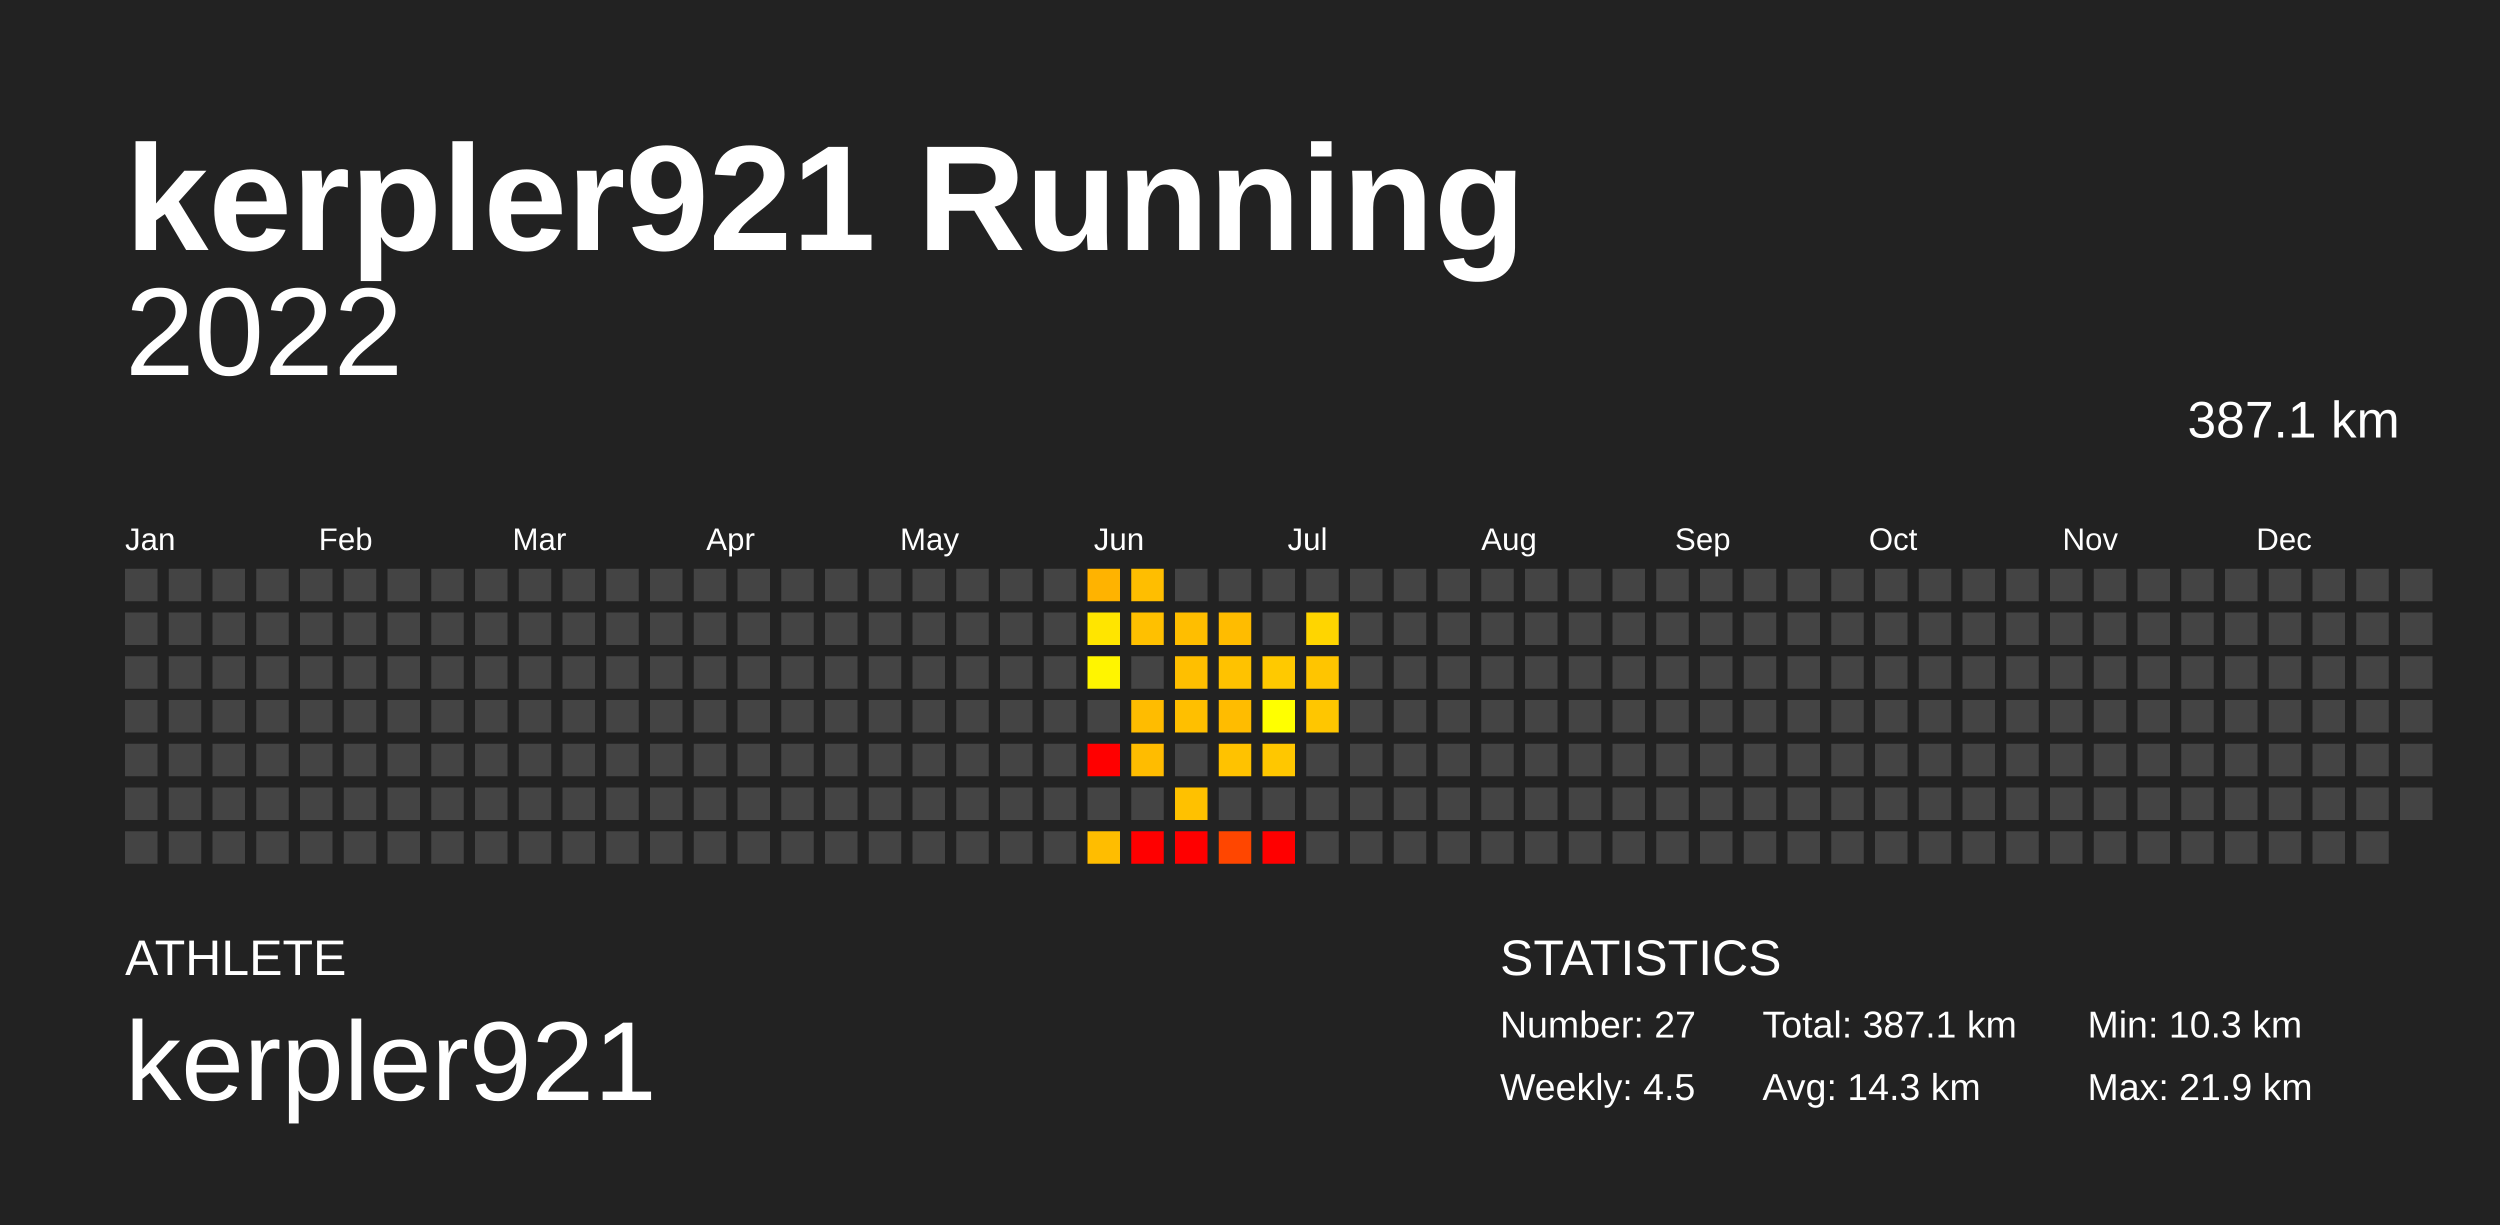
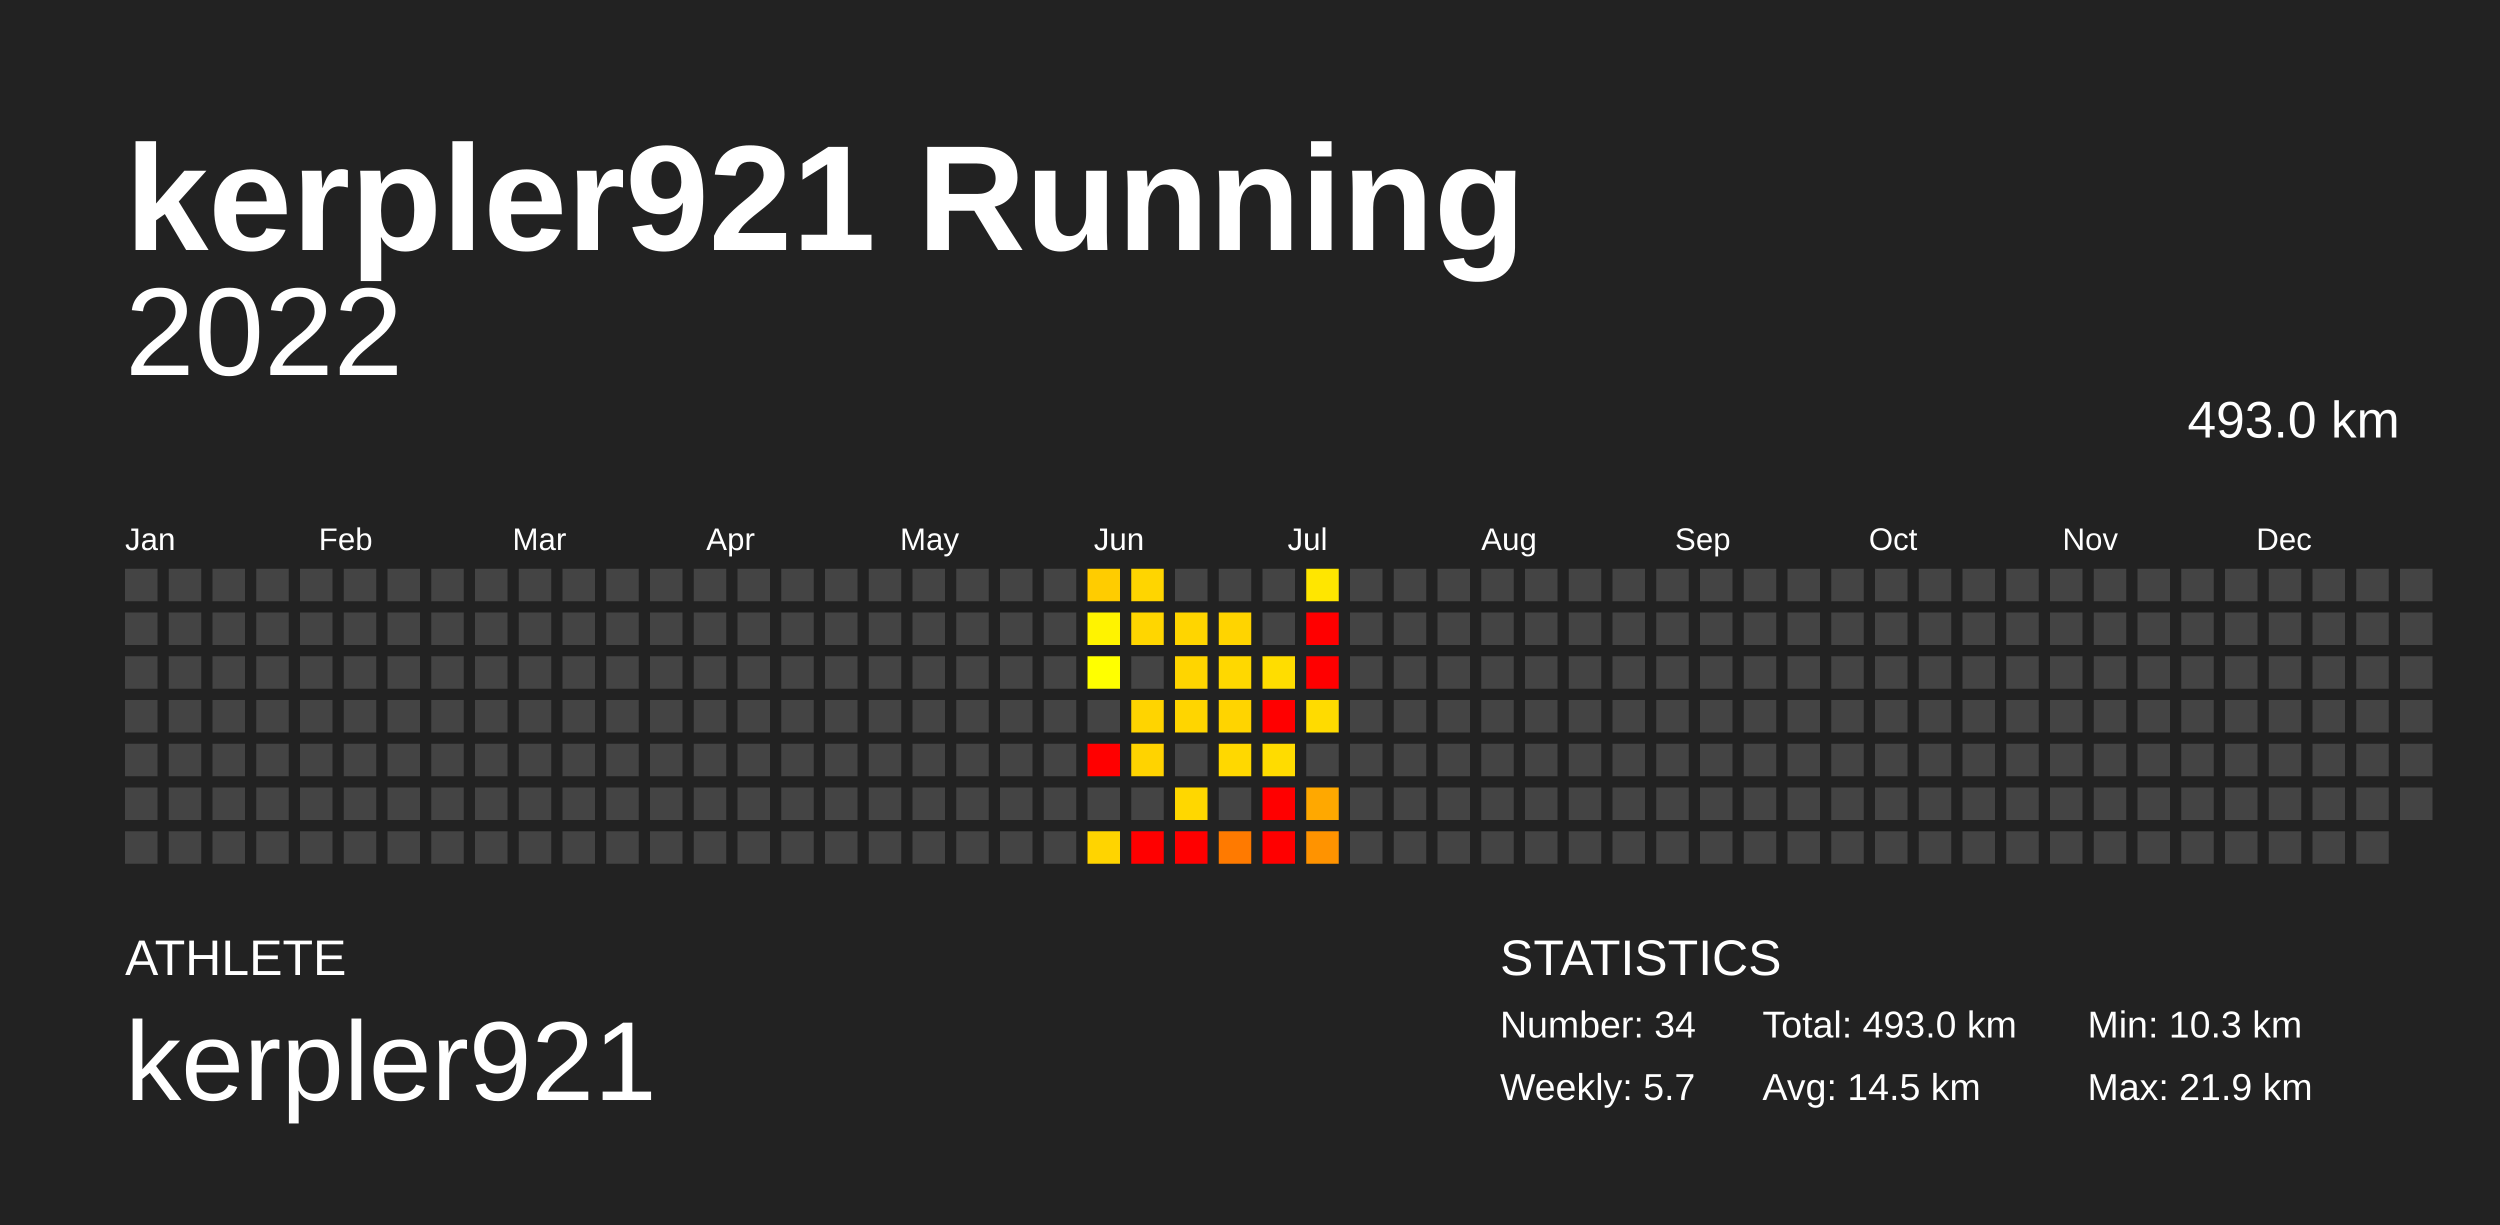
<svg xmlns="http://www.w3.org/2000/svg" baseProfile="full" height="98mm" version="1.1" viewBox="0,0,200,98" width="200mm">
  <defs />
  <rect fill="#222222" height="98" width="200" x="0" y="0" />
  <text fill="#FFFFFF" style="font-size:12px; font-family:Arial; font-weight:bold;" x="10" y="20">kerpler921 Running</text>
  <text fill="#FFFFFF" style="font-size:4px; font-family:Arial" x="10" y="78">ATHLETE</text>
  <text fill="#FFFFFF" style="font-size:9px; font-family:Arial" x="10" y="88">kerpler921</text>
  <text fill="#FFFFFF" style="font-size:4px; font-family:Arial" x="120" y="78">STATISTICS</text>
-   <text fill="#FFFFFF" style="font-size:3px; font-family:Arial" x="120" y="83">Number: 27</text>
-   <text fill="#FFFFFF" style="font-size:3px; font-family:Arial" x="120" y="88">Weekly: 4.5</text>
-   <text fill="#FFFFFF" style="font-size:3px; font-family:Arial" x="141" y="83">Total: 387.1 km</text>
-   <text fill="#FFFFFF" style="font-size:3px; font-family:Arial" x="141" y="88">Avg: 14.3 km</text>
+   <text fill="#FFFFFF" style="font-size:3px; font-family:Arial" x="120" y="83">Number: 34</text>
+   <text fill="#FFFFFF" style="font-size:3px; font-family:Arial" x="120" y="88">Weekly: 5.7</text>
+   <text fill="#FFFFFF" style="font-size:3px; font-family:Arial" x="141" y="83">Total: 493.0 km</text>
+   <text fill="#FFFFFF" style="font-size:3px; font-family:Arial" x="141" y="88">Avg: 14.5 km</text>
  <text fill="#FFFFFF" style="font-size:3px; font-family:Arial" x="167" y="83">Min: 10.3 km</text>
  <text fill="#FFFFFF" style="font-size:3px; font-family:Arial" x="167" y="88">Max: 21.9 km</text>
  <text alignment-baseline="hanging" fill="#FFFFFF" style="font-size:10.0px; font-family:Arial;" x="10" y="30">2022</text>
-   <text alignment-baseline="hanging" fill="#FFFFFF" style="font-size:4.125px; font-family:Arial;" x="175" y="35">387.1 km</text>
+   <text alignment-baseline="hanging" fill="#FFFFFF" style="font-size:4.125px; font-family:Arial;" x="175" y="35">493.0 km</text>
  <text fill="#FFFFFF" style="font-size:2.5px; font-family:Arial" x="10.0" y="44">Jan</text>
  <text fill="#FFFFFF" style="font-size:2.5px; font-family:Arial" x="25.5" y="44">Feb</text>
  <text fill="#FFFFFF" style="font-size:2.5px; font-family:Arial" x="41.0" y="44">Mar</text>
  <text fill="#FFFFFF" style="font-size:2.5px; font-family:Arial" x="56.5" y="44">Apr</text>
  <text fill="#FFFFFF" style="font-size:2.5px; font-family:Arial" x="72.0" y="44">May</text>
  <text fill="#FFFFFF" style="font-size:2.5px; font-family:Arial" x="87.5" y="44">Jun</text>
  <text fill="#FFFFFF" style="font-size:2.5px; font-family:Arial" x="103.0" y="44">Jul</text>
  <text fill="#FFFFFF" style="font-size:2.5px; font-family:Arial" x="118.5" y="44">Aug</text>
  <text fill="#FFFFFF" style="font-size:2.5px; font-family:Arial" x="134.0" y="44">Sep</text>
  <text fill="#FFFFFF" style="font-size:2.5px; font-family:Arial" x="149.5" y="44">Oct</text>
  <text fill="#FFFFFF" style="font-size:2.5px; font-family:Arial" x="165.0" y="44">Nov</text>
  <text fill="#FFFFFF" style="font-size:2.5px; font-family:Arial" x="180.5" y="44">Dec</text>
  <rect fill="#444444" height="2.6" width="2.6" x="10.0" y="45.5" />
  <rect fill="#444444" height="2.6" width="2.6" x="10.0" y="49.0" />
  <rect fill="#444444" height="2.6" width="2.6" x="10.0" y="52.5" />
  <rect fill="#444444" height="2.6" width="2.6" x="10.0" y="56.0" />
  <rect fill="#444444" height="2.6" width="2.6" x="10.0" y="59.5" />
  <rect fill="#444444" height="2.6" width="2.6" x="10.0" y="63.0" />
  <rect fill="#444444" height="2.6" width="2.6" x="10.0" y="66.5" />
  <rect fill="#444444" height="2.6" width="2.6" x="13.5" y="45.5" />
  <rect fill="#444444" height="2.6" width="2.6" x="13.5" y="49.0" />
  <rect fill="#444444" height="2.6" width="2.6" x="13.5" y="52.5" />
  <rect fill="#444444" height="2.6" width="2.6" x="13.5" y="56.0" />
  <rect fill="#444444" height="2.6" width="2.6" x="13.5" y="59.5" />
  <rect fill="#444444" height="2.6" width="2.6" x="13.5" y="63.0" />
  <rect fill="#444444" height="2.6" width="2.6" x="13.5" y="66.5" />
  <rect fill="#444444" height="2.6" width="2.6" x="17.0" y="45.5" />
  <rect fill="#444444" height="2.6" width="2.6" x="17.0" y="49.0" />
  <rect fill="#444444" height="2.6" width="2.6" x="17.0" y="52.5" />
  <rect fill="#444444" height="2.6" width="2.6" x="17.0" y="56.0" />
  <rect fill="#444444" height="2.6" width="2.6" x="17.0" y="59.5" />
  <rect fill="#444444" height="2.6" width="2.6" x="17.0" y="63.0" />
  <rect fill="#444444" height="2.6" width="2.6" x="17.0" y="66.5" />
  <rect fill="#444444" height="2.6" width="2.6" x="20.5" y="45.5" />
  <rect fill="#444444" height="2.6" width="2.6" x="20.5" y="49.0" />
  <rect fill="#444444" height="2.6" width="2.6" x="20.5" y="52.5" />
  <rect fill="#444444" height="2.6" width="2.6" x="20.5" y="56.0" />
  <rect fill="#444444" height="2.6" width="2.6" x="20.5" y="59.5" />
  <rect fill="#444444" height="2.6" width="2.6" x="20.5" y="63.0" />
  <rect fill="#444444" height="2.6" width="2.6" x="20.5" y="66.5" />
  <rect fill="#444444" height="2.6" width="2.6" x="24.0" y="45.5" />
  <rect fill="#444444" height="2.6" width="2.6" x="24.0" y="49.0" />
  <rect fill="#444444" height="2.6" width="2.6" x="24.0" y="52.5" />
  <rect fill="#444444" height="2.6" width="2.6" x="24.0" y="56.0" />
  <rect fill="#444444" height="2.6" width="2.6" x="24.0" y="59.5" />
  <rect fill="#444444" height="2.6" width="2.6" x="24.0" y="63.0" />
  <rect fill="#444444" height="2.6" width="2.6" x="24.0" y="66.5" />
  <rect fill="#444444" height="2.6" width="2.6" x="27.5" y="45.5" />
  <rect fill="#444444" height="2.6" width="2.6" x="27.5" y="49.0" />
  <rect fill="#444444" height="2.6" width="2.6" x="27.5" y="52.5" />
  <rect fill="#444444" height="2.6" width="2.6" x="27.5" y="56.0" />
  <rect fill="#444444" height="2.6" width="2.6" x="27.5" y="59.5" />
  <rect fill="#444444" height="2.6" width="2.6" x="27.5" y="63.0" />
  <rect fill="#444444" height="2.6" width="2.6" x="27.5" y="66.5" />
  <rect fill="#444444" height="2.6" width="2.6" x="31.0" y="45.5" />
  <rect fill="#444444" height="2.6" width="2.6" x="31.0" y="49.0" />
  <rect fill="#444444" height="2.6" width="2.6" x="31.0" y="52.5" />
  <rect fill="#444444" height="2.6" width="2.6" x="31.0" y="56.0" />
  <rect fill="#444444" height="2.6" width="2.6" x="31.0" y="59.5" />
  <rect fill="#444444" height="2.6" width="2.6" x="31.0" y="63.0" />
  <rect fill="#444444" height="2.6" width="2.6" x="31.0" y="66.5" />
  <rect fill="#444444" height="2.6" width="2.6" x="34.5" y="45.5" />
  <rect fill="#444444" height="2.6" width="2.6" x="34.5" y="49.0" />
  <rect fill="#444444" height="2.6" width="2.6" x="34.5" y="52.5" />
  <rect fill="#444444" height="2.6" width="2.6" x="34.5" y="56.0" />
  <rect fill="#444444" height="2.6" width="2.6" x="34.5" y="59.5" />
  <rect fill="#444444" height="2.6" width="2.6" x="34.5" y="63.0" />
  <rect fill="#444444" height="2.6" width="2.6" x="34.5" y="66.5" />
  <rect fill="#444444" height="2.6" width="2.6" x="38.0" y="45.5" />
  <rect fill="#444444" height="2.6" width="2.6" x="38.0" y="49.0" />
  <rect fill="#444444" height="2.6" width="2.6" x="38.0" y="52.5" />
  <rect fill="#444444" height="2.6" width="2.6" x="38.0" y="56.0" />
  <rect fill="#444444" height="2.6" width="2.6" x="38.0" y="59.5" />
  <rect fill="#444444" height="2.6" width="2.6" x="38.0" y="63.0" />
  <rect fill="#444444" height="2.6" width="2.6" x="38.0" y="66.5" />
  <rect fill="#444444" height="2.6" width="2.6" x="41.5" y="45.5" />
  <rect fill="#444444" height="2.6" width="2.6" x="41.5" y="49.0" />
  <rect fill="#444444" height="2.6" width="2.6" x="41.5" y="52.5" />
  <rect fill="#444444" height="2.6" width="2.6" x="41.5" y="56.0" />
  <rect fill="#444444" height="2.6" width="2.6" x="41.5" y="59.5" />
  <rect fill="#444444" height="2.6" width="2.6" x="41.5" y="63.0" />
  <rect fill="#444444" height="2.6" width="2.6" x="41.5" y="66.5" />
  <rect fill="#444444" height="2.6" width="2.6" x="45.0" y="45.5" />
  <rect fill="#444444" height="2.6" width="2.6" x="45.0" y="49.0" />
  <rect fill="#444444" height="2.6" width="2.6" x="45.0" y="52.5" />
  <rect fill="#444444" height="2.6" width="2.6" x="45.0" y="56.0" />
  <rect fill="#444444" height="2.6" width="2.6" x="45.0" y="59.5" />
  <rect fill="#444444" height="2.6" width="2.6" x="45.0" y="63.0" />
  <rect fill="#444444" height="2.6" width="2.6" x="45.0" y="66.5" />
  <rect fill="#444444" height="2.6" width="2.6" x="48.5" y="45.5" />
  <rect fill="#444444" height="2.6" width="2.6" x="48.5" y="49.0" />
  <rect fill="#444444" height="2.6" width="2.6" x="48.5" y="52.5" />
  <rect fill="#444444" height="2.6" width="2.6" x="48.5" y="56.0" />
  <rect fill="#444444" height="2.6" width="2.6" x="48.5" y="59.5" />
  <rect fill="#444444" height="2.6" width="2.6" x="48.5" y="63.0" />
  <rect fill="#444444" height="2.6" width="2.6" x="48.5" y="66.5" />
  <rect fill="#444444" height="2.6" width="2.6" x="52.0" y="45.5" />
  <rect fill="#444444" height="2.6" width="2.6" x="52.0" y="49.0" />
  <rect fill="#444444" height="2.6" width="2.6" x="52.0" y="52.5" />
  <rect fill="#444444" height="2.6" width="2.6" x="52.0" y="56.0" />
  <rect fill="#444444" height="2.6" width="2.6" x="52.0" y="59.5" />
  <rect fill="#444444" height="2.6" width="2.6" x="52.0" y="63.0" />
  <rect fill="#444444" height="2.6" width="2.6" x="52.0" y="66.5" />
  <rect fill="#444444" height="2.6" width="2.6" x="55.5" y="45.5" />
  <rect fill="#444444" height="2.6" width="2.6" x="55.5" y="49.0" />
  <rect fill="#444444" height="2.6" width="2.6" x="55.5" y="52.5" />
  <rect fill="#444444" height="2.6" width="2.6" x="55.5" y="56.0" />
  <rect fill="#444444" height="2.6" width="2.6" x="55.5" y="59.5" />
  <rect fill="#444444" height="2.6" width="2.6" x="55.5" y="63.0" />
  <rect fill="#444444" height="2.6" width="2.6" x="55.5" y="66.5" />
  <rect fill="#444444" height="2.6" width="2.6" x="59.0" y="45.5" />
  <rect fill="#444444" height="2.6" width="2.6" x="59.0" y="49.0" />
  <rect fill="#444444" height="2.6" width="2.6" x="59.0" y="52.5" />
  <rect fill="#444444" height="2.6" width="2.6" x="59.0" y="56.0" />
  <rect fill="#444444" height="2.6" width="2.6" x="59.0" y="59.5" />
  <rect fill="#444444" height="2.6" width="2.6" x="59.0" y="63.0" />
  <rect fill="#444444" height="2.6" width="2.6" x="59.0" y="66.5" />
  <rect fill="#444444" height="2.6" width="2.6" x="62.5" y="45.5" />
  <rect fill="#444444" height="2.6" width="2.6" x="62.5" y="49.0" />
  <rect fill="#444444" height="2.6" width="2.6" x="62.5" y="52.5" />
  <rect fill="#444444" height="2.6" width="2.6" x="62.5" y="56.0" />
  <rect fill="#444444" height="2.6" width="2.6" x="62.5" y="59.5" />
  <rect fill="#444444" height="2.6" width="2.6" x="62.5" y="63.0" />
  <rect fill="#444444" height="2.6" width="2.6" x="62.5" y="66.5" />
  <rect fill="#444444" height="2.6" width="2.6" x="66.0" y="45.5" />
  <rect fill="#444444" height="2.6" width="2.6" x="66.0" y="49.0" />
  <rect fill="#444444" height="2.6" width="2.6" x="66.0" y="52.5" />
  <rect fill="#444444" height="2.6" width="2.6" x="66.0" y="56.0" />
  <rect fill="#444444" height="2.6" width="2.6" x="66.0" y="59.5" />
  <rect fill="#444444" height="2.6" width="2.6" x="66.0" y="63.0" />
  <rect fill="#444444" height="2.6" width="2.6" x="66.0" y="66.5" />
  <rect fill="#444444" height="2.6" width="2.6" x="69.5" y="45.5" />
  <rect fill="#444444" height="2.6" width="2.6" x="69.5" y="49.0" />
  <rect fill="#444444" height="2.6" width="2.6" x="69.5" y="52.5" />
  <rect fill="#444444" height="2.6" width="2.6" x="69.5" y="56.0" />
  <rect fill="#444444" height="2.6" width="2.6" x="69.5" y="59.5" />
  <rect fill="#444444" height="2.6" width="2.6" x="69.5" y="63.0" />
  <rect fill="#444444" height="2.6" width="2.6" x="69.5" y="66.5" />
  <rect fill="#444444" height="2.6" width="2.6" x="73.0" y="45.5" />
  <rect fill="#444444" height="2.6" width="2.6" x="73.0" y="49.0" />
  <rect fill="#444444" height="2.6" width="2.6" x="73.0" y="52.5" />
  <rect fill="#444444" height="2.6" width="2.6" x="73.0" y="56.0" />
  <rect fill="#444444" height="2.6" width="2.6" x="73.0" y="59.5" />
  <rect fill="#444444" height="2.6" width="2.6" x="73.0" y="63.0" />
  <rect fill="#444444" height="2.6" width="2.6" x="73.0" y="66.5" />
  <rect fill="#444444" height="2.6" width="2.6" x="76.5" y="45.5" />
  <rect fill="#444444" height="2.6" width="2.6" x="76.5" y="49.0" />
  <rect fill="#444444" height="2.6" width="2.6" x="76.5" y="52.5" />
  <rect fill="#444444" height="2.6" width="2.6" x="76.5" y="56.0" />
  <rect fill="#444444" height="2.6" width="2.6" x="76.5" y="59.5" />
  <rect fill="#444444" height="2.6" width="2.6" x="76.5" y="63.0" />
  <rect fill="#444444" height="2.6" width="2.6" x="76.5" y="66.5" />
  <rect fill="#444444" height="2.6" width="2.6" x="80.0" y="45.5" />
  <rect fill="#444444" height="2.6" width="2.6" x="80.0" y="49.0" />
  <rect fill="#444444" height="2.6" width="2.6" x="80.0" y="52.5" />
  <rect fill="#444444" height="2.6" width="2.6" x="80.0" y="56.0" />
  <rect fill="#444444" height="2.6" width="2.6" x="80.0" y="59.5" />
  <rect fill="#444444" height="2.6" width="2.6" x="80.0" y="63.0" />
  <rect fill="#444444" height="2.6" width="2.6" x="80.0" y="66.5" />
  <rect fill="#444444" height="2.6" width="2.6" x="83.5" y="45.5" />
  <rect fill="#444444" height="2.6" width="2.6" x="83.5" y="49.0" />
  <rect fill="#444444" height="2.6" width="2.6" x="83.5" y="52.5" />
  <rect fill="#444444" height="2.6" width="2.6" x="83.5" y="56.0" />
  <rect fill="#444444" height="2.6" width="2.6" x="83.5" y="59.5" />
  <rect fill="#444444" height="2.6" width="2.6" x="83.5" y="63.0" />
  <rect fill="#444444" height="2.6" width="2.6" x="83.5" y="66.5" />
-   <rect fill="#ffb300" height="2.6" width="2.6" x="87.0" y="45.5" />
-   <rect fill="#ffe500" height="2.6" width="2.6" x="87.0" y="49.0" />
-   <rect fill="#fff500" height="2.6" width="2.6" x="87.0" y="52.5" />
+   <rect fill="#ffcc00" height="2.6" width="2.6" x="87.0" y="45.5" />
+   <rect fill="#fff300" height="2.6" width="2.6" x="87.0" y="49.0" />
+   <rect fill="#ffff00" height="2.6" width="2.6" x="87.0" y="52.5" />
  <rect fill="#444444" height="2.6" width="2.6" x="87.0" y="56.0" />
  <rect fill="red" height="2.6" width="2.6" x="87.0" y="59.5" />
  <rect fill="#444444" height="2.6" width="2.6" x="87.0" y="63.0" />
-   <rect fill="#ffbd00" height="2.6" width="2.6" x="87.0" y="66.5" />
-   <rect fill="#ffbe00" height="2.6" width="2.6" x="90.5" y="45.5" />
-   <rect fill="#ffc000" height="2.6" width="2.6" x="90.5" y="49.0" />
+   <rect fill="#ffd400" height="2.6" width="2.6" x="87.0" y="66.5" />
+   <rect fill="#ffd500" height="2.6" width="2.6" x="90.5" y="45.5" />
+   <rect fill="#ffd600" height="2.6" width="2.6" x="90.5" y="49.0" />
  <rect fill="#444444" height="2.6" width="2.6" x="90.5" y="52.5" />
-   <rect fill="#ffbc00" height="2.6" width="2.6" x="90.5" y="56.0" />
-   <rect fill="#ffbc00" height="2.6" width="2.6" x="90.5" y="59.5" />
+   <rect fill="#ffd400" height="2.6" width="2.6" x="90.5" y="56.0" />
+   <rect fill="#ffd300" height="2.6" width="2.6" x="90.5" y="59.5" />
  <rect fill="#444444" height="2.6" width="2.6" x="90.5" y="63.0" />
  <rect fill="red" height="2.6" width="2.6" x="90.5" y="66.5" />
  <rect fill="#444444" height="2.6" width="2.6" x="94.0" y="45.5" />
-   <rect fill="#ffbe00" height="2.6" width="2.6" x="94.0" y="49.0" />
-   <rect fill="#ffbf00" height="2.6" width="2.6" x="94.0" y="52.5" />
-   <rect fill="#ffbf00" height="2.6" width="2.6" x="94.0" y="56.0" />
+   <rect fill="#ffd500" height="2.6" width="2.6" x="94.0" y="49.0" />
+   <rect fill="#ffd500" height="2.6" width="2.6" x="94.0" y="52.5" />
+   <rect fill="#ffd500" height="2.6" width="2.6" x="94.0" y="56.0" />
  <rect fill="#444444" height="2.6" width="2.6" x="94.0" y="59.5" />
-   <rect fill="#ffc100" height="2.6" width="2.6" x="94.0" y="63.0" />
+   <rect fill="#ffd700" height="2.6" width="2.6" x="94.0" y="63.0" />
  <rect fill="red" height="2.6" width="2.6" x="94.0" y="66.5" />
  <rect fill="#444444" height="2.6" width="2.6" x="97.5" y="45.5" />
-   <rect fill="#ffbc00" height="2.6" width="2.6" x="97.5" y="49.0" />
-   <rect fill="#ffc200" height="2.6" width="2.6" x="97.5" y="52.5" />
-   <rect fill="#ffbc00" height="2.6" width="2.6" x="97.5" y="56.0" />
-   <rect fill="#ffc200" height="2.6" width="2.6" x="97.5" y="59.5" />
+   <rect fill="#ffd400" height="2.6" width="2.6" x="97.5" y="49.0" />
+   <rect fill="#ffd800" height="2.6" width="2.6" x="97.5" y="52.5" />
+   <rect fill="#ffd400" height="2.6" width="2.6" x="97.5" y="56.0" />
+   <rect fill="#ffd800" height="2.6" width="2.6" x="97.5" y="59.5" />
  <rect fill="#444444" height="2.6" width="2.6" x="97.5" y="63.0" />
-   <rect fill="#ff4600" height="2.6" width="2.6" x="97.5" y="66.5" />
+   <rect fill="#ff7a00" height="2.6" width="2.6" x="97.5" y="66.5" />
  <rect fill="#444444" height="2.6" width="2.6" x="101.0" y="45.5" />
  <rect fill="#444444" height="2.6" width="2.6" x="101.0" y="49.0" />
-   <rect fill="#ffc900" height="2.6" width="2.6" x="101.0" y="52.5" />
-   <rect fill="#ffff00" height="2.6" width="2.6" x="101.0" y="56.0" />
-   <rect fill="#ffc700" height="2.6" width="2.6" x="101.0" y="59.5" />
-   <rect fill="#444444" height="2.6" width="2.6" x="101.0" y="63.0" />
+   <rect fill="#ffdd00" height="2.6" width="2.6" x="101.0" y="52.5" />
+   <rect fill="red" height="2.6" width="2.6" x="101.0" y="56.0" />
+   <rect fill="#ffdc00" height="2.6" width="2.6" x="101.0" y="59.5" />
+   <rect fill="red" height="2.6" width="2.6" x="101.0" y="63.0" />
  <rect fill="red" height="2.6" width="2.6" x="101.0" y="66.5" />
-   <rect fill="#444444" height="2.6" width="2.6" x="104.5" y="45.5" />
-   <rect fill="#ffd500" height="2.6" width="2.6" x="104.5" y="49.0" />
-   <rect fill="#ffc500" height="2.6" width="2.6" x="104.5" y="52.5" />
-   <rect fill="#ffc600" height="2.6" width="2.6" x="104.5" y="56.0" />
+   <rect fill="#ffe600" height="2.6" width="2.6" x="104.5" y="45.5" />
+   <rect fill="red" height="2.6" width="2.6" x="104.5" y="49.0" />
+   <rect fill="red" height="2.6" width="2.6" x="104.5" y="52.5" />
+   <rect fill="#ffdb00" height="2.6" width="2.6" x="104.5" y="56.0" />
  <rect fill="#444444" height="2.6" width="2.6" x="104.5" y="59.5" />
-   <rect fill="#444444" height="2.6" width="2.6" x="104.5" y="63.0" />
-   <rect fill="#444444" height="2.6" width="2.6" x="104.5" y="66.5" />
+   <rect fill="#ffa800" height="2.6" width="2.6" x="104.5" y="63.0" />
+   <rect fill="#ff9300" height="2.6" width="2.6" x="104.5" y="66.5" />
  <rect fill="#444444" height="2.6" width="2.6" x="108.0" y="45.5" />
  <rect fill="#444444" height="2.6" width="2.6" x="108.0" y="49.0" />
  <rect fill="#444444" height="2.6" width="2.6" x="108.0" y="52.5" />
  <rect fill="#444444" height="2.6" width="2.6" x="108.0" y="56.0" />
  <rect fill="#444444" height="2.6" width="2.6" x="108.0" y="59.5" />
  <rect fill="#444444" height="2.6" width="2.6" x="108.0" y="63.0" />
  <rect fill="#444444" height="2.6" width="2.6" x="108.0" y="66.5" />
  <rect fill="#444444" height="2.6" width="2.6" x="111.5" y="45.5" />
  <rect fill="#444444" height="2.6" width="2.6" x="111.5" y="49.0" />
  <rect fill="#444444" height="2.6" width="2.6" x="111.5" y="52.5" />
  <rect fill="#444444" height="2.6" width="2.6" x="111.5" y="56.0" />
  <rect fill="#444444" height="2.6" width="2.6" x="111.5" y="59.5" />
  <rect fill="#444444" height="2.6" width="2.6" x="111.5" y="63.0" />
  <rect fill="#444444" height="2.6" width="2.6" x="111.5" y="66.5" />
  <rect fill="#444444" height="2.6" width="2.6" x="115.0" y="45.5" />
  <rect fill="#444444" height="2.6" width="2.6" x="115.0" y="49.0" />
  <rect fill="#444444" height="2.6" width="2.6" x="115.0" y="52.5" />
  <rect fill="#444444" height="2.6" width="2.6" x="115.0" y="56.0" />
  <rect fill="#444444" height="2.6" width="2.6" x="115.0" y="59.5" />
  <rect fill="#444444" height="2.6" width="2.6" x="115.0" y="63.0" />
  <rect fill="#444444" height="2.6" width="2.6" x="115.0" y="66.5" />
  <rect fill="#444444" height="2.6" width="2.6" x="118.5" y="45.5" />
  <rect fill="#444444" height="2.6" width="2.6" x="118.5" y="49.0" />
  <rect fill="#444444" height="2.6" width="2.6" x="118.5" y="52.5" />
  <rect fill="#444444" height="2.6" width="2.6" x="118.5" y="56.0" />
  <rect fill="#444444" height="2.6" width="2.6" x="118.5" y="59.5" />
  <rect fill="#444444" height="2.6" width="2.6" x="118.5" y="63.0" />
  <rect fill="#444444" height="2.6" width="2.6" x="118.5" y="66.5" />
  <rect fill="#444444" height="2.6" width="2.6" x="122.0" y="45.5" />
  <rect fill="#444444" height="2.6" width="2.6" x="122.0" y="49.0" />
  <rect fill="#444444" height="2.6" width="2.6" x="122.0" y="52.5" />
  <rect fill="#444444" height="2.6" width="2.6" x="122.0" y="56.0" />
  <rect fill="#444444" height="2.6" width="2.6" x="122.0" y="59.5" />
  <rect fill="#444444" height="2.6" width="2.6" x="122.0" y="63.0" />
  <rect fill="#444444" height="2.6" width="2.6" x="122.0" y="66.5" />
  <rect fill="#444444" height="2.6" width="2.6" x="125.5" y="45.5" />
  <rect fill="#444444" height="2.6" width="2.6" x="125.5" y="49.0" />
  <rect fill="#444444" height="2.6" width="2.6" x="125.5" y="52.5" />
  <rect fill="#444444" height="2.6" width="2.6" x="125.5" y="56.0" />
  <rect fill="#444444" height="2.6" width="2.6" x="125.5" y="59.5" />
  <rect fill="#444444" height="2.6" width="2.6" x="125.5" y="63.0" />
  <rect fill="#444444" height="2.6" width="2.6" x="125.5" y="66.5" />
  <rect fill="#444444" height="2.6" width="2.6" x="129.0" y="45.5" />
  <rect fill="#444444" height="2.6" width="2.6" x="129.0" y="49.0" />
  <rect fill="#444444" height="2.6" width="2.6" x="129.0" y="52.5" />
  <rect fill="#444444" height="2.6" width="2.6" x="129.0" y="56.0" />
  <rect fill="#444444" height="2.6" width="2.6" x="129.0" y="59.5" />
  <rect fill="#444444" height="2.6" width="2.6" x="129.0" y="63.0" />
  <rect fill="#444444" height="2.6" width="2.6" x="129.0" y="66.5" />
  <rect fill="#444444" height="2.6" width="2.6" x="132.5" y="45.5" />
  <rect fill="#444444" height="2.6" width="2.6" x="132.5" y="49.0" />
  <rect fill="#444444" height="2.6" width="2.6" x="132.5" y="52.5" />
  <rect fill="#444444" height="2.6" width="2.6" x="132.5" y="56.0" />
  <rect fill="#444444" height="2.6" width="2.6" x="132.5" y="59.5" />
  <rect fill="#444444" height="2.6" width="2.6" x="132.5" y="63.0" />
  <rect fill="#444444" height="2.6" width="2.6" x="132.5" y="66.5" />
  <rect fill="#444444" height="2.6" width="2.6" x="136.0" y="45.5" />
  <rect fill="#444444" height="2.6" width="2.6" x="136.0" y="49.0" />
  <rect fill="#444444" height="2.6" width="2.6" x="136.0" y="52.5" />
  <rect fill="#444444" height="2.6" width="2.6" x="136.0" y="56.0" />
  <rect fill="#444444" height="2.6" width="2.6" x="136.0" y="59.5" />
  <rect fill="#444444" height="2.6" width="2.6" x="136.0" y="63.0" />
  <rect fill="#444444" height="2.6" width="2.6" x="136.0" y="66.5" />
  <rect fill="#444444" height="2.6" width="2.6" x="139.5" y="45.5" />
  <rect fill="#444444" height="2.6" width="2.6" x="139.5" y="49.0" />
  <rect fill="#444444" height="2.6" width="2.6" x="139.5" y="52.5" />
  <rect fill="#444444" height="2.6" width="2.6" x="139.5" y="56.0" />
  <rect fill="#444444" height="2.6" width="2.6" x="139.5" y="59.5" />
  <rect fill="#444444" height="2.6" width="2.6" x="139.5" y="63.0" />
  <rect fill="#444444" height="2.6" width="2.6" x="139.5" y="66.5" />
  <rect fill="#444444" height="2.6" width="2.6" x="143.0" y="45.5" />
  <rect fill="#444444" height="2.6" width="2.6" x="143.0" y="49.0" />
  <rect fill="#444444" height="2.6" width="2.6" x="143.0" y="52.5" />
  <rect fill="#444444" height="2.6" width="2.6" x="143.0" y="56.0" />
  <rect fill="#444444" height="2.6" width="2.6" x="143.0" y="59.5" />
  <rect fill="#444444" height="2.6" width="2.6" x="143.0" y="63.0" />
  <rect fill="#444444" height="2.6" width="2.6" x="143.0" y="66.5" />
  <rect fill="#444444" height="2.6" width="2.6" x="146.5" y="45.5" />
  <rect fill="#444444" height="2.6" width="2.6" x="146.5" y="49.0" />
  <rect fill="#444444" height="2.6" width="2.6" x="146.5" y="52.5" />
  <rect fill="#444444" height="2.6" width="2.6" x="146.5" y="56.0" />
  <rect fill="#444444" height="2.6" width="2.6" x="146.5" y="59.5" />
  <rect fill="#444444" height="2.6" width="2.6" x="146.5" y="63.0" />
  <rect fill="#444444" height="2.6" width="2.6" x="146.5" y="66.5" />
  <rect fill="#444444" height="2.6" width="2.6" x="150.0" y="45.5" />
  <rect fill="#444444" height="2.6" width="2.6" x="150.0" y="49.0" />
  <rect fill="#444444" height="2.6" width="2.6" x="150.0" y="52.5" />
  <rect fill="#444444" height="2.6" width="2.6" x="150.0" y="56.0" />
  <rect fill="#444444" height="2.6" width="2.6" x="150.0" y="59.5" />
  <rect fill="#444444" height="2.6" width="2.6" x="150.0" y="63.0" />
  <rect fill="#444444" height="2.6" width="2.6" x="150.0" y="66.5" />
  <rect fill="#444444" height="2.6" width="2.6" x="153.5" y="45.5" />
  <rect fill="#444444" height="2.6" width="2.6" x="153.5" y="49.0" />
  <rect fill="#444444" height="2.6" width="2.6" x="153.5" y="52.5" />
  <rect fill="#444444" height="2.6" width="2.6" x="153.5" y="56.0" />
  <rect fill="#444444" height="2.6" width="2.6" x="153.5" y="59.5" />
  <rect fill="#444444" height="2.6" width="2.6" x="153.5" y="63.0" />
  <rect fill="#444444" height="2.6" width="2.6" x="153.5" y="66.5" />
  <rect fill="#444444" height="2.6" width="2.6" x="157.0" y="45.5" />
  <rect fill="#444444" height="2.6" width="2.6" x="157.0" y="49.0" />
  <rect fill="#444444" height="2.6" width="2.6" x="157.0" y="52.5" />
  <rect fill="#444444" height="2.6" width="2.6" x="157.0" y="56.0" />
  <rect fill="#444444" height="2.6" width="2.6" x="157.0" y="59.5" />
  <rect fill="#444444" height="2.6" width="2.6" x="157.0" y="63.0" />
  <rect fill="#444444" height="2.6" width="2.6" x="157.0" y="66.5" />
  <rect fill="#444444" height="2.6" width="2.6" x="160.5" y="45.5" />
  <rect fill="#444444" height="2.6" width="2.6" x="160.5" y="49.0" />
  <rect fill="#444444" height="2.6" width="2.6" x="160.5" y="52.5" />
  <rect fill="#444444" height="2.6" width="2.6" x="160.5" y="56.0" />
  <rect fill="#444444" height="2.6" width="2.6" x="160.5" y="59.5" />
  <rect fill="#444444" height="2.6" width="2.6" x="160.5" y="63.0" />
  <rect fill="#444444" height="2.6" width="2.6" x="160.5" y="66.5" />
  <rect fill="#444444" height="2.6" width="2.6" x="164.0" y="45.5" />
  <rect fill="#444444" height="2.6" width="2.6" x="164.0" y="49.0" />
  <rect fill="#444444" height="2.6" width="2.6" x="164.0" y="52.5" />
  <rect fill="#444444" height="2.6" width="2.6" x="164.0" y="56.0" />
  <rect fill="#444444" height="2.6" width="2.6" x="164.0" y="59.5" />
  <rect fill="#444444" height="2.6" width="2.6" x="164.0" y="63.0" />
  <rect fill="#444444" height="2.6" width="2.6" x="164.0" y="66.5" />
  <rect fill="#444444" height="2.6" width="2.6" x="167.5" y="45.5" />
  <rect fill="#444444" height="2.6" width="2.6" x="167.5" y="49.0" />
  <rect fill="#444444" height="2.6" width="2.6" x="167.5" y="52.5" />
  <rect fill="#444444" height="2.6" width="2.6" x="167.5" y="56.0" />
  <rect fill="#444444" height="2.6" width="2.6" x="167.5" y="59.5" />
  <rect fill="#444444" height="2.6" width="2.6" x="167.5" y="63.0" />
  <rect fill="#444444" height="2.6" width="2.6" x="167.5" y="66.5" />
  <rect fill="#444444" height="2.6" width="2.6" x="171.0" y="45.5" />
  <rect fill="#444444" height="2.6" width="2.6" x="171.0" y="49.0" />
  <rect fill="#444444" height="2.6" width="2.6" x="171.0" y="52.5" />
  <rect fill="#444444" height="2.6" width="2.6" x="171.0" y="56.0" />
  <rect fill="#444444" height="2.6" width="2.6" x="171.0" y="59.5" />
  <rect fill="#444444" height="2.6" width="2.6" x="171.0" y="63.0" />
  <rect fill="#444444" height="2.6" width="2.6" x="171.0" y="66.5" />
  <rect fill="#444444" height="2.6" width="2.6" x="174.5" y="45.5" />
  <rect fill="#444444" height="2.6" width="2.6" x="174.5" y="49.0" />
  <rect fill="#444444" height="2.6" width="2.6" x="174.5" y="52.5" />
  <rect fill="#444444" height="2.6" width="2.6" x="174.5" y="56.0" />
  <rect fill="#444444" height="2.6" width="2.6" x="174.5" y="59.5" />
  <rect fill="#444444" height="2.6" width="2.6" x="174.5" y="63.0" />
  <rect fill="#444444" height="2.6" width="2.6" x="174.5" y="66.5" />
  <rect fill="#444444" height="2.6" width="2.6" x="178.0" y="45.5" />
  <rect fill="#444444" height="2.6" width="2.6" x="178.0" y="49.0" />
  <rect fill="#444444" height="2.6" width="2.6" x="178.0" y="52.5" />
  <rect fill="#444444" height="2.6" width="2.6" x="178.0" y="56.0" />
  <rect fill="#444444" height="2.6" width="2.6" x="178.0" y="59.5" />
  <rect fill="#444444" height="2.6" width="2.6" x="178.0" y="63.0" />
  <rect fill="#444444" height="2.6" width="2.6" x="178.0" y="66.5" />
  <rect fill="#444444" height="2.6" width="2.6" x="181.5" y="45.5" />
  <rect fill="#444444" height="2.6" width="2.6" x="181.5" y="49.0" />
  <rect fill="#444444" height="2.6" width="2.6" x="181.5" y="52.5" />
  <rect fill="#444444" height="2.6" width="2.6" x="181.5" y="56.0" />
  <rect fill="#444444" height="2.6" width="2.6" x="181.5" y="59.5" />
  <rect fill="#444444" height="2.6" width="2.6" x="181.5" y="63.0" />
  <rect fill="#444444" height="2.6" width="2.6" x="181.5" y="66.5" />
  <rect fill="#444444" height="2.6" width="2.6" x="185.0" y="45.5" />
  <rect fill="#444444" height="2.6" width="2.6" x="185.0" y="49.0" />
  <rect fill="#444444" height="2.6" width="2.6" x="185.0" y="52.5" />
  <rect fill="#444444" height="2.6" width="2.6" x="185.0" y="56.0" />
  <rect fill="#444444" height="2.6" width="2.6" x="185.0" y="59.5" />
  <rect fill="#444444" height="2.6" width="2.6" x="185.0" y="63.0" />
  <rect fill="#444444" height="2.6" width="2.6" x="185.0" y="66.5" />
  <rect fill="#444444" height="2.6" width="2.6" x="188.5" y="45.5" />
  <rect fill="#444444" height="2.6" width="2.6" x="188.5" y="49.0" />
  <rect fill="#444444" height="2.6" width="2.6" x="188.5" y="52.5" />
  <rect fill="#444444" height="2.6" width="2.6" x="188.5" y="56.0" />
  <rect fill="#444444" height="2.6" width="2.6" x="188.5" y="59.5" />
  <rect fill="#444444" height="2.6" width="2.6" x="188.5" y="63.0" />
  <rect fill="#444444" height="2.6" width="2.6" x="188.5" y="66.5" />
  <rect fill="#444444" height="2.6" width="2.6" x="192.0" y="45.5" />
  <rect fill="#444444" height="2.6" width="2.6" x="192.0" y="49.0" />
  <rect fill="#444444" height="2.6" width="2.6" x="192.0" y="52.5" />
  <rect fill="#444444" height="2.6" width="2.6" x="192.0" y="56.0" />
  <rect fill="#444444" height="2.6" width="2.6" x="192.0" y="59.5" />
  <rect fill="#444444" height="2.6" width="2.6" x="192.0" y="63.0" />
</svg>
